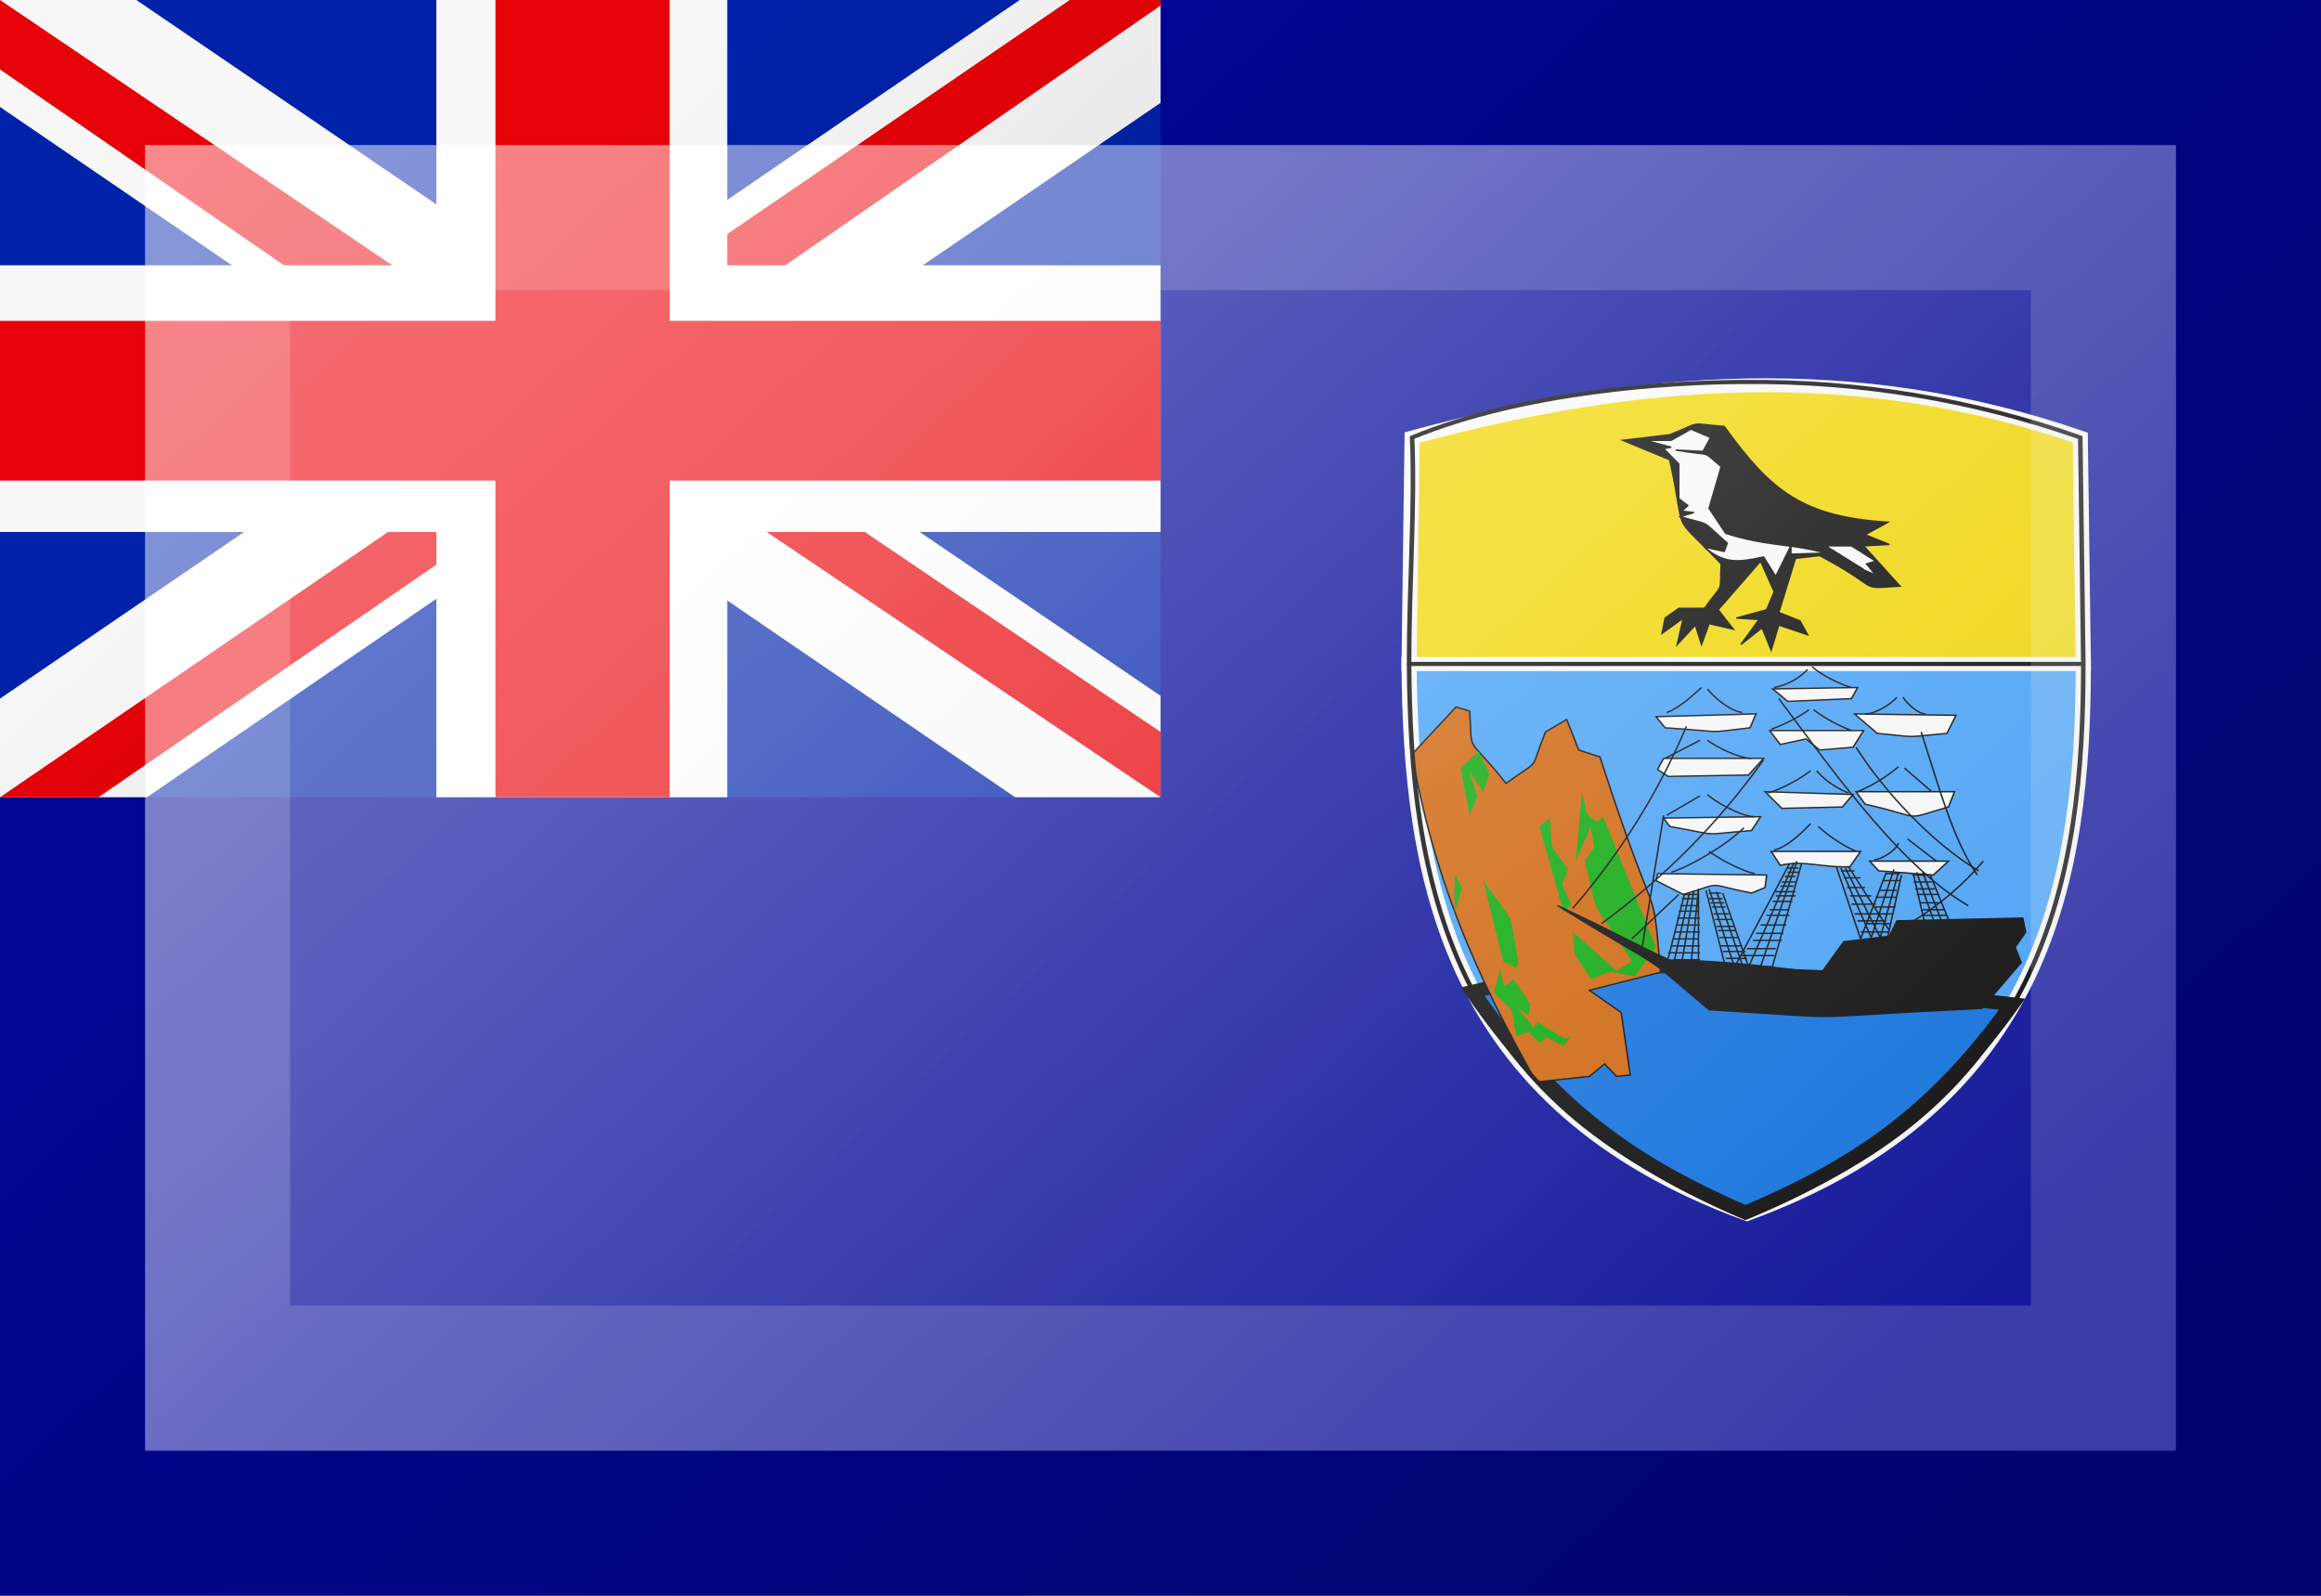
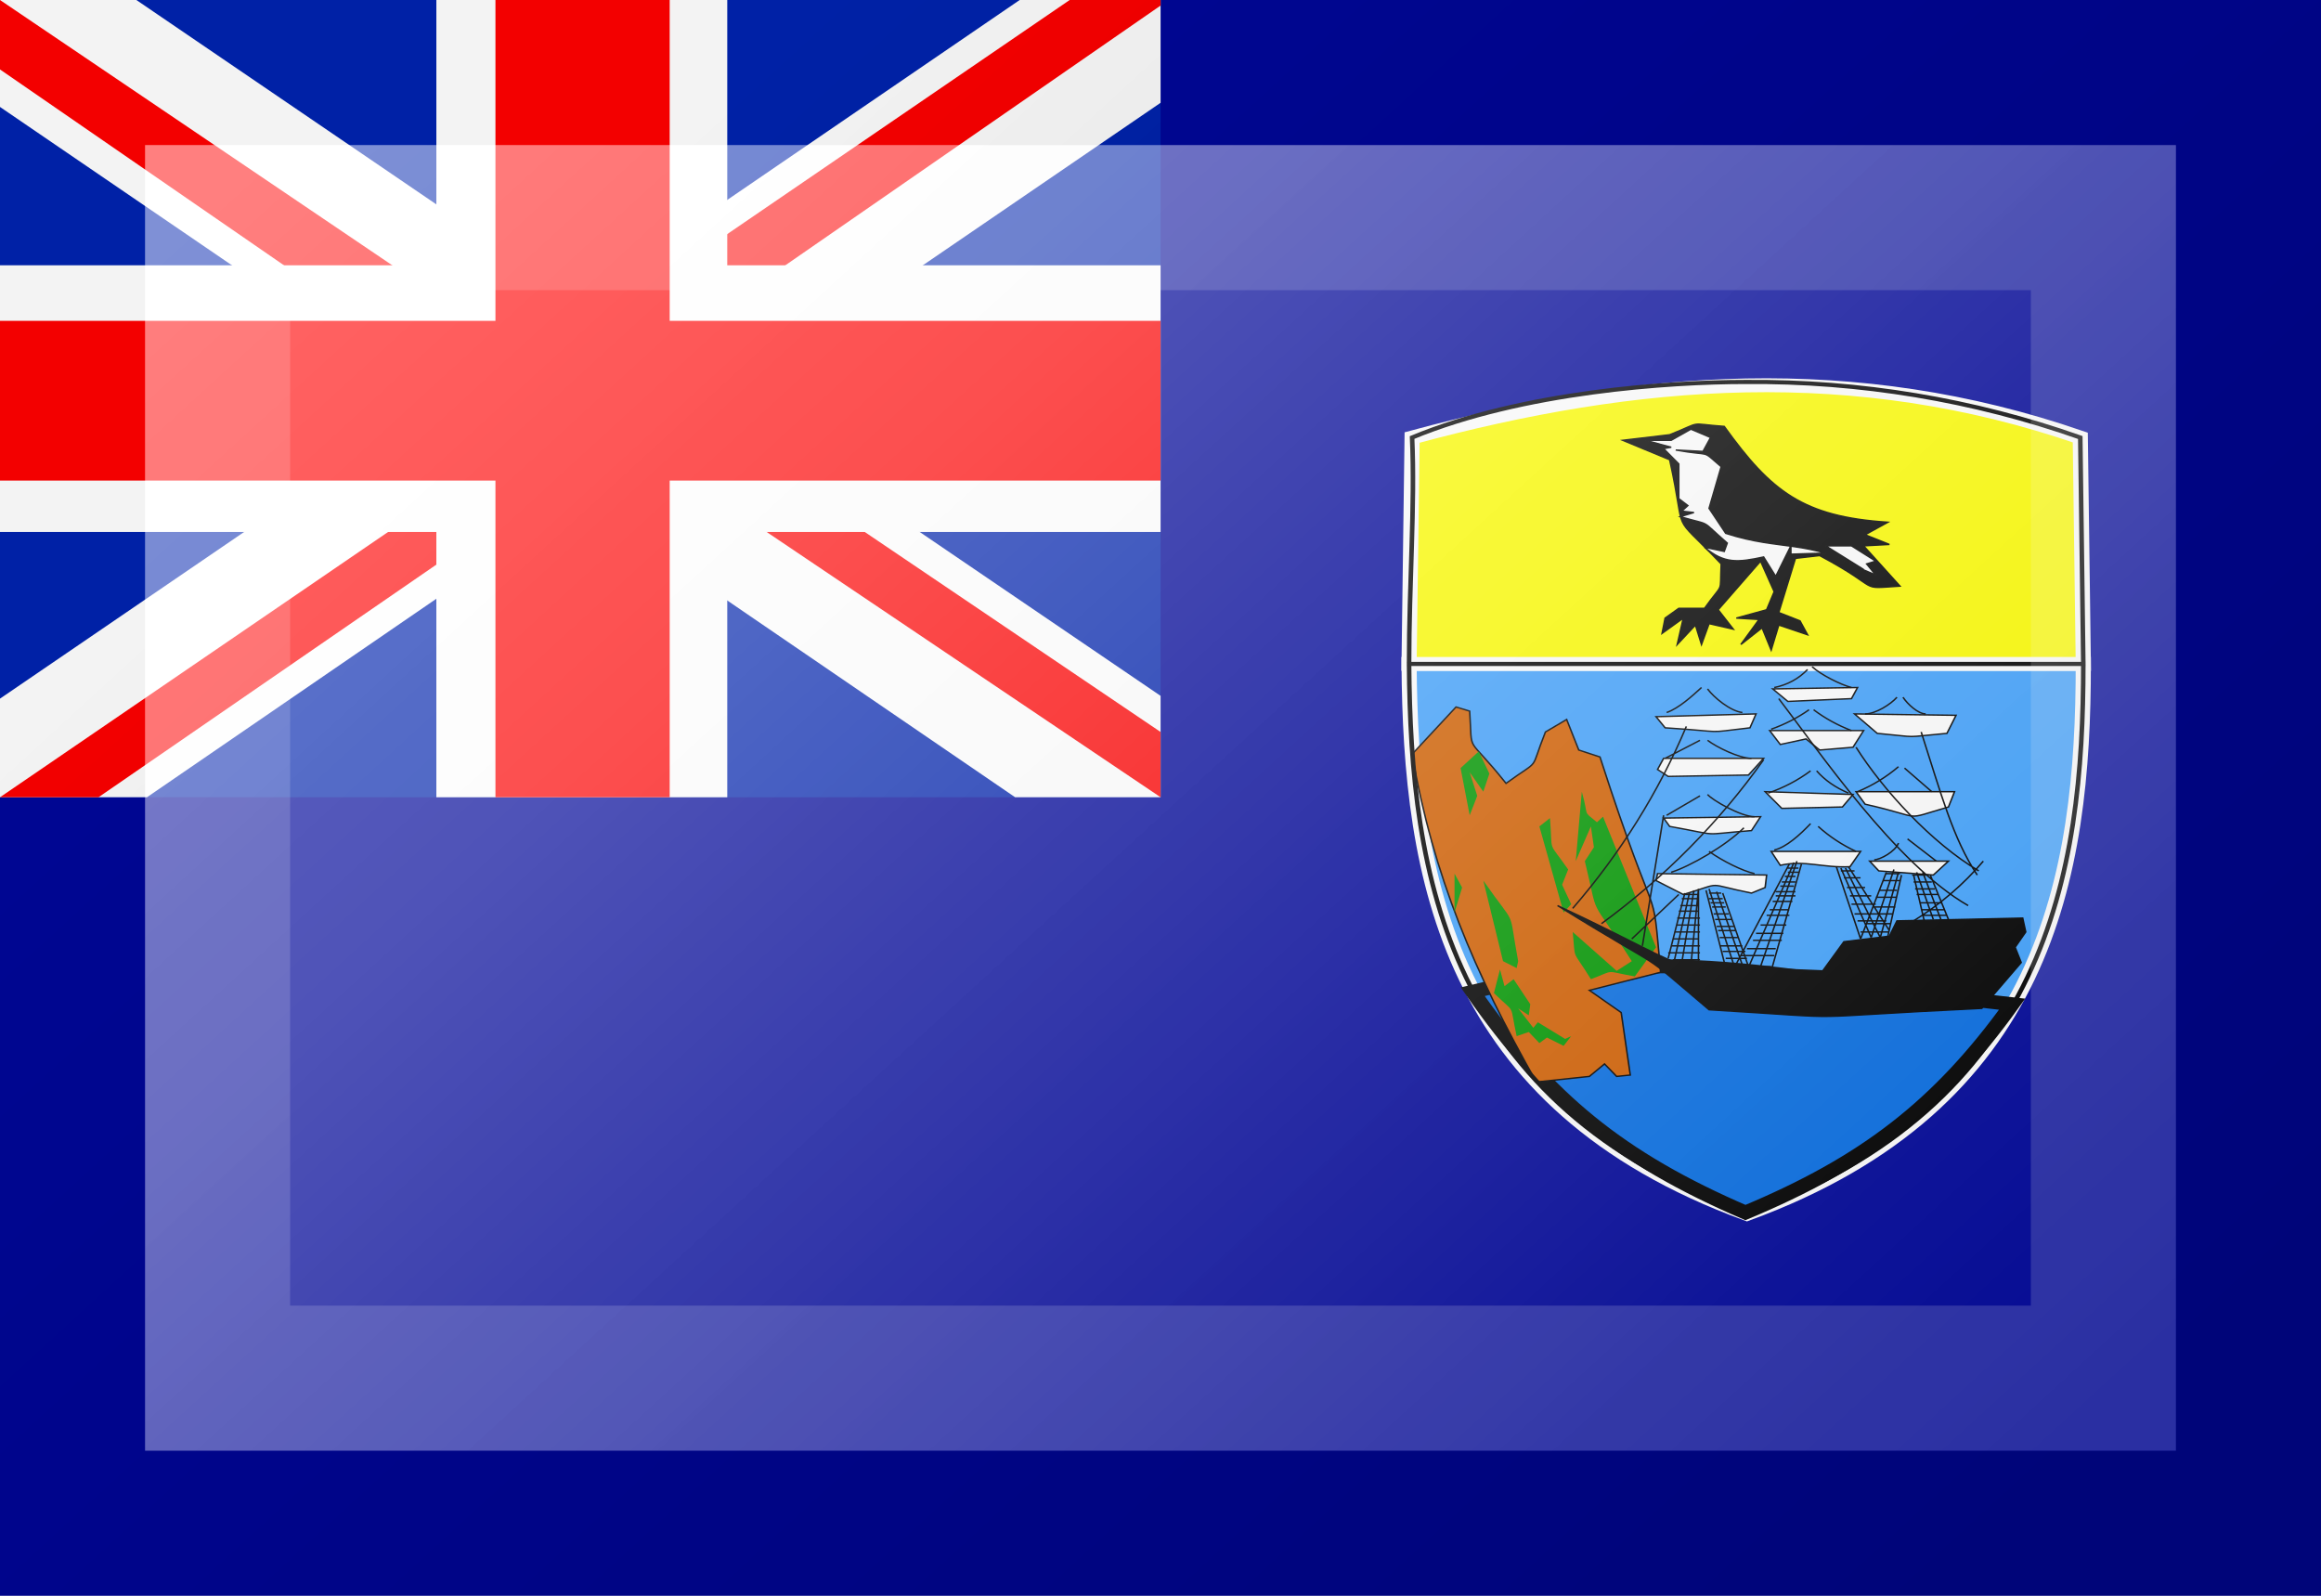
<svg xmlns="http://www.w3.org/2000/svg" width="16" height="11" viewBox="0 0 16 11">
  <defs>
-     <linearGradient id="fshta-gloss" gradientUnits="userSpaceOnUse" x1="1.005" y1="1.097" x2="10.763" y2="11.752">
-       <stop offset="0.000" stop-color="#fff" stop-opacity="0.439" />
-       <stop offset="0.363" stop-color="#fff" stop-opacity="0.347" />
-       <stop offset="0.822" stop-color="#fff" stop-opacity="0.150" />
-       <stop offset="1.000" stop-color="#fff" stop-opacity="0.082" />
+     <linearGradient id="fshta-gloss" gradientUnits="userSpaceOnUse" x1="1.352" y1="1.476" x2="11.384" y2="12.430">
+       <stop offset="0.000" stop-color="#fff" stop-opacity="0.400" />
+       <stop offset="0.308" stop-color="#fff" stop-opacity="0.314" />
+       <stop offset="0.856" stop-color="#fff" stop-opacity="0.061" />
+       <stop offset="1.000" stop-color="#fff" stop-opacity="0.021" />
    </linearGradient>
-     <linearGradient id="fshta-shade" gradientUnits="userSpaceOnUse" x1="3.338" y1="3.645" x2="11.482" y2="12.537">
+     <linearGradient id="fshta-shade" gradientUnits="userSpaceOnUse" x1="2.739" y1="2.991" x2="11.482" y2="12.537">
      <stop offset="0.000" stop-color="#000" stop-opacity="0.000" />
-       <stop offset="1.000" stop-color="#000" stop-opacity="0.054" />
+       <stop offset="1.000" stop-color="#000" stop-opacity="0.060" />
    </linearGradient>
-     <linearGradient id="fshta-edge" gradientUnits="userSpaceOnUse" x1="2.330" y1="2.544" x2="11.428" y2="12.478">
-       <stop offset="0.000" stop-color="#000" stop-opacity="0.030" />
-       <stop offset="0.275" stop-color="#000" stop-opacity="0.105" />
-       <stop offset="1.000" stop-color="#000" stop-opacity="0.280" />
+     <linearGradient id="fshta-edge" gradientUnits="userSpaceOnUse" x1="2.625" y1="2.866" x2="11.802" y2="12.886">
+       <stop offset="0.000" stop-color="#000" stop-opacity="0.048" />
+       <stop offset="0.295" stop-color="#000" stop-opacity="0.094" />
+       <stop offset="1.000" stop-color="#000" stop-opacity="0.217" />
    </linearGradient>
    <clipPath id="fshta-clip">
      <rect width="16" height="11" />
    </clipPath>
  </defs>
  <g clip-path="url(#fshta-clip)">
    <g transform="scale(1.04447 0.95743)">
      <path fill="#00069a" d="M15.32 11.49V0H0v11.49z" />
      <path fill="#42a3ff" stroke="#fff" stroke-width=".1" d="M13.75 4.78c0 1.52-.24 3.17-2.22 3.96-1.98-.79-2.22-2.43-2.23-3.96z" />
      <path fill="#066ee4" stroke="#000" stroke-width=".1" d="M11.52 8.73C12.31 8.37 12.8 7.96 13.28 7.23C11.61 7.03 11.07 6.78 9.72 7.14C10.21 7.91 10.69 8.34 11.52 8.73z" />
      <path fill="#d46000" stroke="#000" stroke-width=".01" d="M10.14 7.79L10.49 7.75L10.59 7.66L10.67 7.75L10.76 7.74L10.7 7.29L10.49 7.13L10.96 7C10.9 6.27 10.96 6.8 10.56 5.45L10.42 5.4L10.34 5.18L10.2 5.27C10.09 5.57 10.18 5.45 9.94 5.64C9.67 5.27 9.72 5.45 9.7 5.12L9.61 5.09L9.32 5.43C9.46 6.31 9.73 7 10.14 7.79z" />
-       <path fill="#f8dc00" stroke="#fff" stroke-width=".1" d="M13.75 4.78L13.73 3.15C12.24 2.59 10.81 2.71 9.32 3.15L9.3 4.78L13.75 4.78z" />
-       <path fill="#0a0" d="M9.6 6.29L9.6 6.57L9.65 6.39L9.6 6.29M10.02 6.92C9.95 6.51 10.02 6.7 9.79 6.34L9.92 6.92L10.01 6.97L10.02 6.92zM10.33 7.48L10.15 7.36L10.12 7.4L10.02 7.26L10.09 7.31L10.1 7.23L9.99 7.05L9.93 7.1L9.9 6.98L9.86 7.15C10.01 7.31 9.96 7.21 10.01 7.46L10.09 7.43L10.16 7.51L10.21 7.47L10.32 7.53L10.37 7.46L10.33 7.48zM10.42 6.15L10.5 5.95L10.52 6.1L10.46 6.2C10.56 6.65 10.47 6.41 10.77 6.92L10.67 6.99L10.38 6.71C10.4 6.93 10.37 6.82 10.5 7.05C10.67 6.98 10.58 6.99 10.79 7.03L10.93 6.82L10.58 5.88L10.54 5.92C10.44 5.83 10.49 5.89 10.44 5.7L10.4 6.2L10.42 6.15M9.83 5.57L9.79 5.7L9.7 5.56L9.75 5.73L9.7 5.87L9.64 5.53L9.76 5.41L9.83 5.57zM10.16 5.95L10.32 6.57L10.37 6.51L10.31 6.37L10.35 6.26C10.21 6.04 10.25 6.16 10.23 5.89L10.16 5.95z" />
+       <path fill="#ff0" stroke="#fff" stroke-width=".1" d="M13.75 4.78L13.73 3.15C12.24 2.59 10.81 2.71 9.32 3.15L9.3 4.78L13.75 4.78z" />
+       <path fill="#090" d="M9.6 6.29L9.6 6.57L9.65 6.39L9.6 6.29M10.02 6.92C9.95 6.51 10.02 6.7 9.79 6.34L9.92 6.92L10.01 6.97L10.02 6.92zM10.33 7.48L10.15 7.36L10.12 7.4L10.02 7.26L10.09 7.31L10.1 7.23L9.99 7.05L9.93 7.1L9.9 6.98L9.86 7.15C10.01 7.31 9.96 7.21 10.01 7.46L10.09 7.43L10.16 7.51L10.21 7.47L10.32 7.53L10.37 7.46L10.33 7.48zM10.42 6.15L10.5 5.95L10.52 6.1L10.46 6.2C10.56 6.65 10.47 6.41 10.77 6.92L10.67 6.99L10.38 6.71C10.4 6.93 10.37 6.82 10.5 7.05C10.67 6.98 10.58 6.99 10.79 7.03L10.93 6.82L10.58 5.88L10.54 5.92C10.44 5.83 10.49 5.89 10.44 5.7L10.4 6.2L10.42 6.15M9.83 5.57L9.79 5.7L9.7 5.56L9.75 5.73L9.7 5.87L9.64 5.53L9.76 5.41L9.83 5.57zM10.16 5.95L10.32 6.57L10.37 6.51L10.31 6.37L10.35 6.26C10.21 6.04 10.25 6.16 10.23 5.89L10.16 5.95z" />
      <path fill="#fff" stroke="#000" stroke-width=".01" d="M11.59 5.14L10.93 5.16L10.99 5.24C11.42 5.27 11.23 5.28 11.55 5.24L11.59 5.14zM11.64 5.46L10.98 5.46L10.94 5.54L11.01 5.59L11.54 5.58L11.64 5.46zM11.62 5.88L10.98 5.89L11.02 5.95C11.38 6.02 11.2 6.01 11.56 5.98L11.62 5.88zM11.66 6.3L10.94 6.29L10.93 6.34L11.11 6.44C11.39 6.35 11.24 6.36 11.56 6.43L11.65 6.39L11.66 6.3zM12.28 6.13L11.69 6.13L11.75 6.23C11.91 6.19 12.03 6.25 12.21 6.24L12.28 6.13zM12.23 5.72L11.65 5.7L11.76 5.82L12.16 5.81L12.23 5.72zM12.3 5.26L11.68 5.26L11.75 5.36L11.92 5.32L12.01 5.4L12.23 5.38L12.3 5.26zM12.26 4.95L11.7 4.96L11.8 5.05L12.22 5.03L12.26 4.95zM12.91 5.15L12.24 5.14L12.39 5.28C12.69 5.31 12.54 5.31 12.85 5.28L12.91 5.15zM12.9 5.7L12.25 5.7L12.31 5.79C12.72 5.89 12.54 5.91 12.86 5.81L12.9 5.7zM12.86 6.2L12.34 6.2L12.4 6.27L12.76 6.3L12.86 6.2z" />
      <path stroke="#000" stroke-width=".01" d="M12.03 6.99C10.8 6.93 11.38 7.08 10.28 6.52C11.08 7.06 10.76 6.79 11.28 7.27C12.34 7.34 11.74 7.33 13.08 7.26L13.34 6.93L13.3 6.82L13.37 6.71L13.35 6.61L12.52 6.63L12.47 6.74L12.17 6.78L12.03 6.99z" />
      <path fill="none" stroke="#000" stroke-width=".01" d="M11.13 5.23a5 5 0 0 1-.75 1.31m.19.11a5 5 0 0 0 1.07-1.18m-.66.4-.14.94m.24-.37-.31.32m1.18-.83c-.07.08-.16.17-.24.19m.29-.17a1 1 0 0 0 .25.18m-.3-.58a1 1 0 0 1-.28.16m.32-.16q.08.1.21.16m-.51-.46a1 1 0 0 0 .25-.14m.03 0a1 1 0 0 0 .25.15m-.51-.31a.4.4 0 0 0 .22-.13m.03-.02c.06.06.19.13.26.15m.3.07c-.04.05-.14.12-.21.12m.25-.12c.03.05.1.12.15.12m-.45.56a1 1 0 0 0 .27-.18m.04.01.18.17m-.38.49c.04 0 .14-.06.16-.12m.06-.03.19.16m-1.75.08c.12-.04.36-.19.48-.32m-.23.17c.09.07.22.14.3.16M11 5.87l.22-.14m.05-.01c.03.04.22.16.31.16m-.36-.55-.23.13m.28-.13c.06.05.21.13.29.13m-.33-.51c-.06.06-.15.15-.23.18m.27-.17c.04.06.15.16.23.17m.75.25c.18.31.5.69.81.89m-1.32-1.24c.26.37.77 1.19 1.25 1.49m.1-.32a2 2 0 0 1-.46.43m.42-.33c-.16-.26-.24-.59-.37-1.03m-1.31 1.16.18.56m-.22-.57.18.56m-.23-.58.17.57m-.19-.56.13.56m0-.01h.16m-.02-.06h-.14m.13-.05h-.15m.13-.04h-.15m.12-.06h-.12m-.01-.05h.12m-.13-.03h.12m-.13-.05h.11m-.12-.04h.1m-.11-.05h.09m-.1-.03h.09m-.1-.03h.09m-.09-.04h.08m-.24 0-.11.47m.14-.47-.1.49m.13-.51-.08.52m.11-.53-.05.55m.06-.04h-.18m.18-.05h-.21m.21-.05h-.19m.18-.05h-.17m.18-.05h-.17m.17-.05h-.15m.15-.05h-.15m.14-.05h-.13m.13-.04h-.12m.12-.05h-.11m.11-.03h-.1m.1.52v-.55m.6-.19-.37.76m.4-.77-.31.78m.33-.79-.25.79m.28-.77-.2.77m0-.03h-.23m.25-.08h-.22m.23-.05h-.19m.23-.06h-.19m.2-.05h-.18m.2-.06h-.17m.19-.07h-.15m.15-.04h-.13m.15-.06h-.13m.15-.04h-.13m.13-.03h-.13m.12-.04h-.09m.1-.03h-.09m.09-.04h-.07m.09-.03h-.07m.07-.03h-.07m.32-.01.16.52m-.13-.51.2.5m-.17-.5.23.5m.06-.05-.27-.46m.27.47h-.19m.17-.08h-.19m.16-.05h-.18m.14-.07h-.16m.13-.06h-.14m.1-.06h-.12m.09-.07h-.11m.07-.05h-.09m.3.01-.17.48m.22-.5-.15.49m.06 0 .12-.47m.02.02-.09.44m-.16-.03h.16m-.14-.06h.16m-.14-.07h.15m-.12-.05h.14m-.13-.07h.14m-.12-.05h.12m-.09-.07h.11m-.09-.05h.09m.09.01.07.33m-.05-.35.11.34m-.07-.34.12.34m-.07-.32.12.32m-.01-.03h-.16m.14-.04h-.15m.14-.05h-.15m.12-.06h-.14m.12-.04h-.13m.11-.05h-.12m.1-.05h-.11" />
      <path stroke="#000" stroke-width=".01" d="M11.02 3.13L10.71 3.17L11.02 3.31C11.14 3.9 11.01 3.66 11.36 4.06C11.35 4.29 11.38 4.18 11.25 4.38L11.08 4.38L10.99 4.45L10.97 4.56L11.11 4.45L11.07 4.64L11.19 4.5L11.23 4.64L11.28 4.49L11.44 4.53L11.34 4.39L11.62 4.04L11.71 4.26L11.66 4.39L11.46 4.45L11.61 4.46L11.49 4.64L11.63 4.52L11.69 4.68L11.74 4.5L11.93 4.57L11.88 4.47L11.74 4.41L11.85 4.02L12.01 4C12.44 4.25 12.25 4.24 12.54 4.22L12.3 3.93L12.47 3.92L12.31 3.85L12.46 3.76C11.9 3.72 11.69 3.54 11.38 3.07C11.13 3.05 11.25 3.03 11.02 3.13z" />
      <path fill="#fff" stroke="#000" stroke-width=".01" d="M11.03 3.17L10.86 3.17L11.03 3.22L10.98 3.23L11.08 3.34L11.08 3.59L11.14 3.64L11.1 3.68L11.18 3.69L11.09 3.72C11.31 3.79 11.21 3.73 11.4 3.91L11.38 3.97L11.25 3.94C11.38 4.06 11.47 4.05 11.64 4.01L11.72 4.15L11.82 3.93L11.82 3.99C12.17 3.98 11.98 3.96 12.38 4.14L12.32 4.06L12.38 4.04L12.22 3.93L12.05 3.93L12.3 4.1C11.93 3.88 11.76 3.97 11.39 3.84L11.28 3.66L11.36 3.36C11.22 3.23 11.31 3.29 11.06 3.24L11.24 3.25L11.29 3.15L11.16 3.09L11.03 3.17z" />
      <path fill="none" stroke="#000" stroke-width=".03" d="M13.75 4.78c0 1.52-.24 3.17-2.22 3.96-1.98-.79-2.22-2.43-2.23-3.96zm0 0-.02-1.63a6 6 0 0 0-2.21-.4c-.5 0-1.47.07-2.2.4.02.49-.02 1.05-.02 1.63z" />
      <path fill="#0023ae" d="M0 0h7.66v5.74H0Z" />
      <path fill="#fff" d="m.9 0 2.92 2.17L6.73 0h.93v.74L4.79 2.88l2.87 2.13v.73H6.7L3.83 3.6.97 5.74H0v-.71L2.86 2.9 0 .77V0Z" />
-       <path fill="#ed0208" d="m5.07 3.36 2.59 1.91v.47L4.42 3.36Zm-2.2.24.07.42L.65 5.74H0ZM7.66 0v.04L4.68 2.29l.02-.53L7.06 0ZM0 0l2.86 2.11h-.72L0 .5Z" />
+       <path fill="red" d="m5.07 3.36 2.59 1.91v.47L4.42 3.36Zm-2.2.24.07.42L.65 5.74H0ZM7.66 0v.04L4.68 2.29l.02-.53L7.06 0ZM0 0l2.86 2.11h-.72L0 .5Z" />
      <path fill="#fff" d="M2.88 0v5.74H4.8V0ZM0 1.91v1.92h7.66V1.91Z" />
-       <path fill="#ed0208" d="M0 2.31v1.15h7.66V2.31zM3.27 0v5.74h1.15V0Z" />
+       <path fill="red" d="M0 2.31v1.15h7.66V2.31zM3.27 0v5.74h1.15V0Z" />
    </g>
    <rect x="1" y="1" width="14" height="9" fill="url(#fshta-gloss)" />
-     <path d="M1 1h14v9H1zM2 2v7h12V2z" fill="#fff" fill-opacity="0.166" fill-rule="evenodd" />
+     <path d="M1 1h14v9H1zM2 2v7h12V2z" fill="#fff" fill-opacity="0.164" fill-rule="evenodd" />
    <rect x="1" y="1" width="14" height="9" fill="url(#fshta-shade)" />
    <path d="M0 0h16v11H0zM1 1v9h14V1z" fill="url(#fshta-edge)" fill-rule="evenodd" />
  </g>
</svg>
